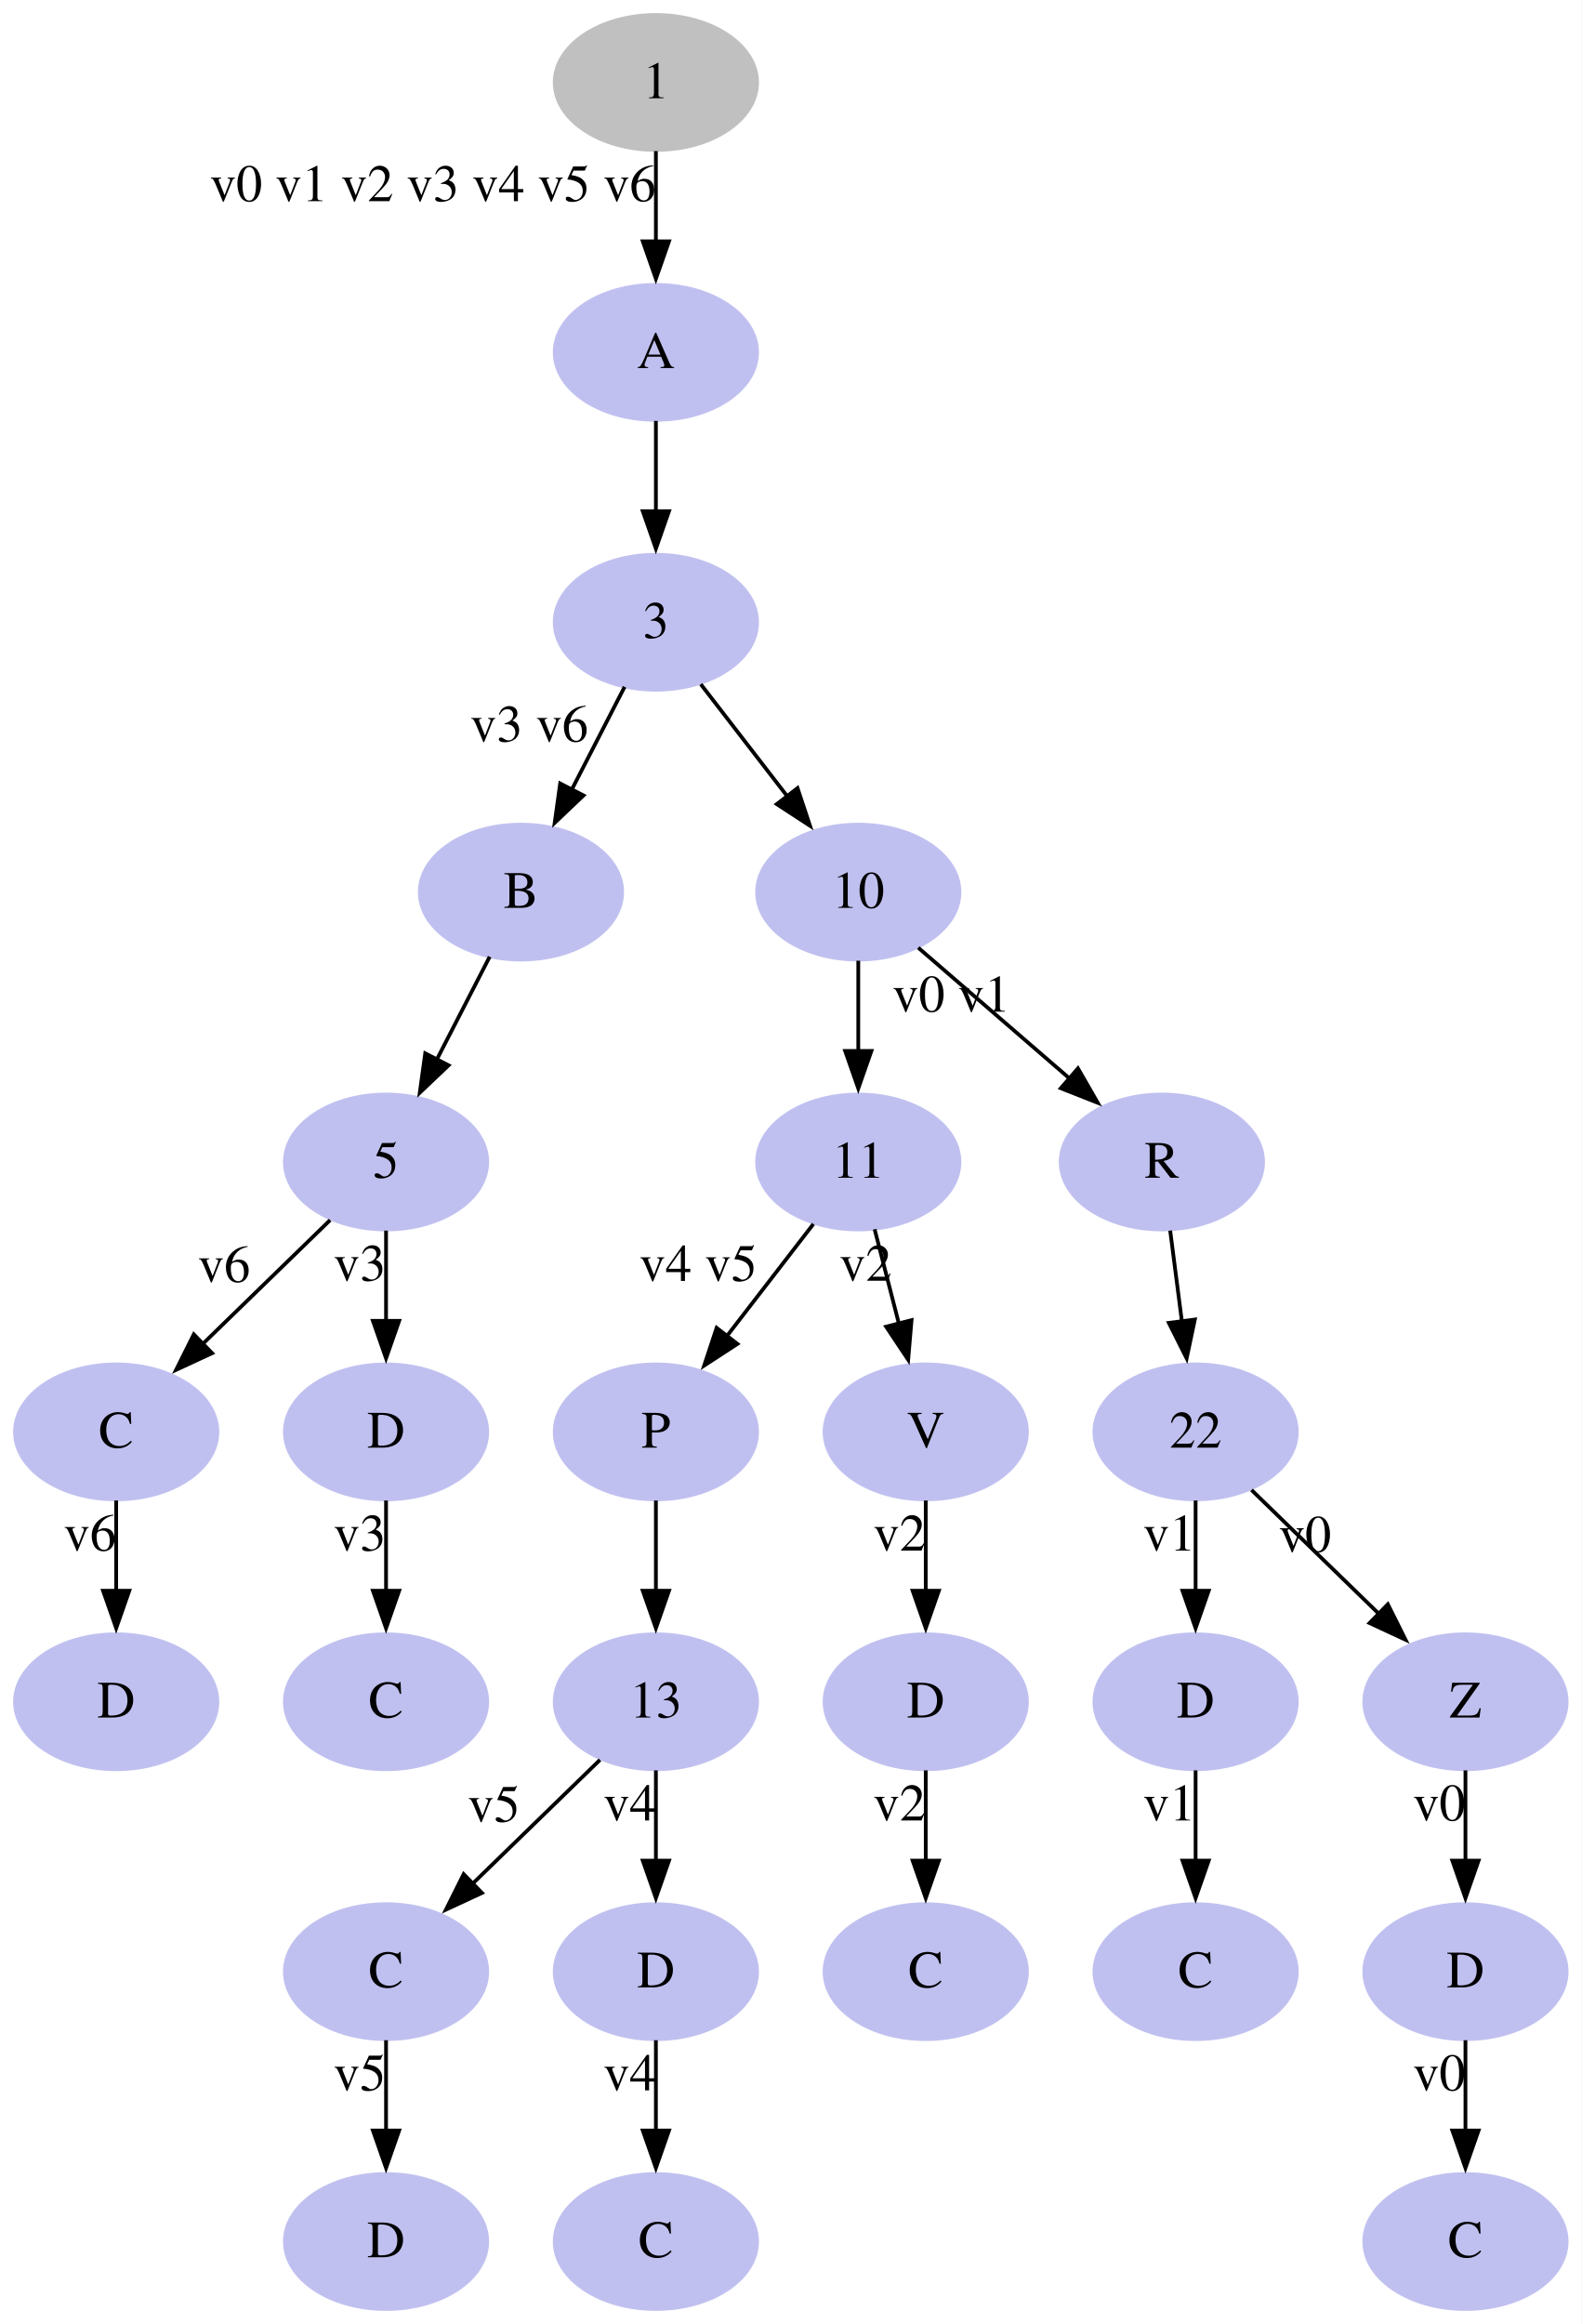
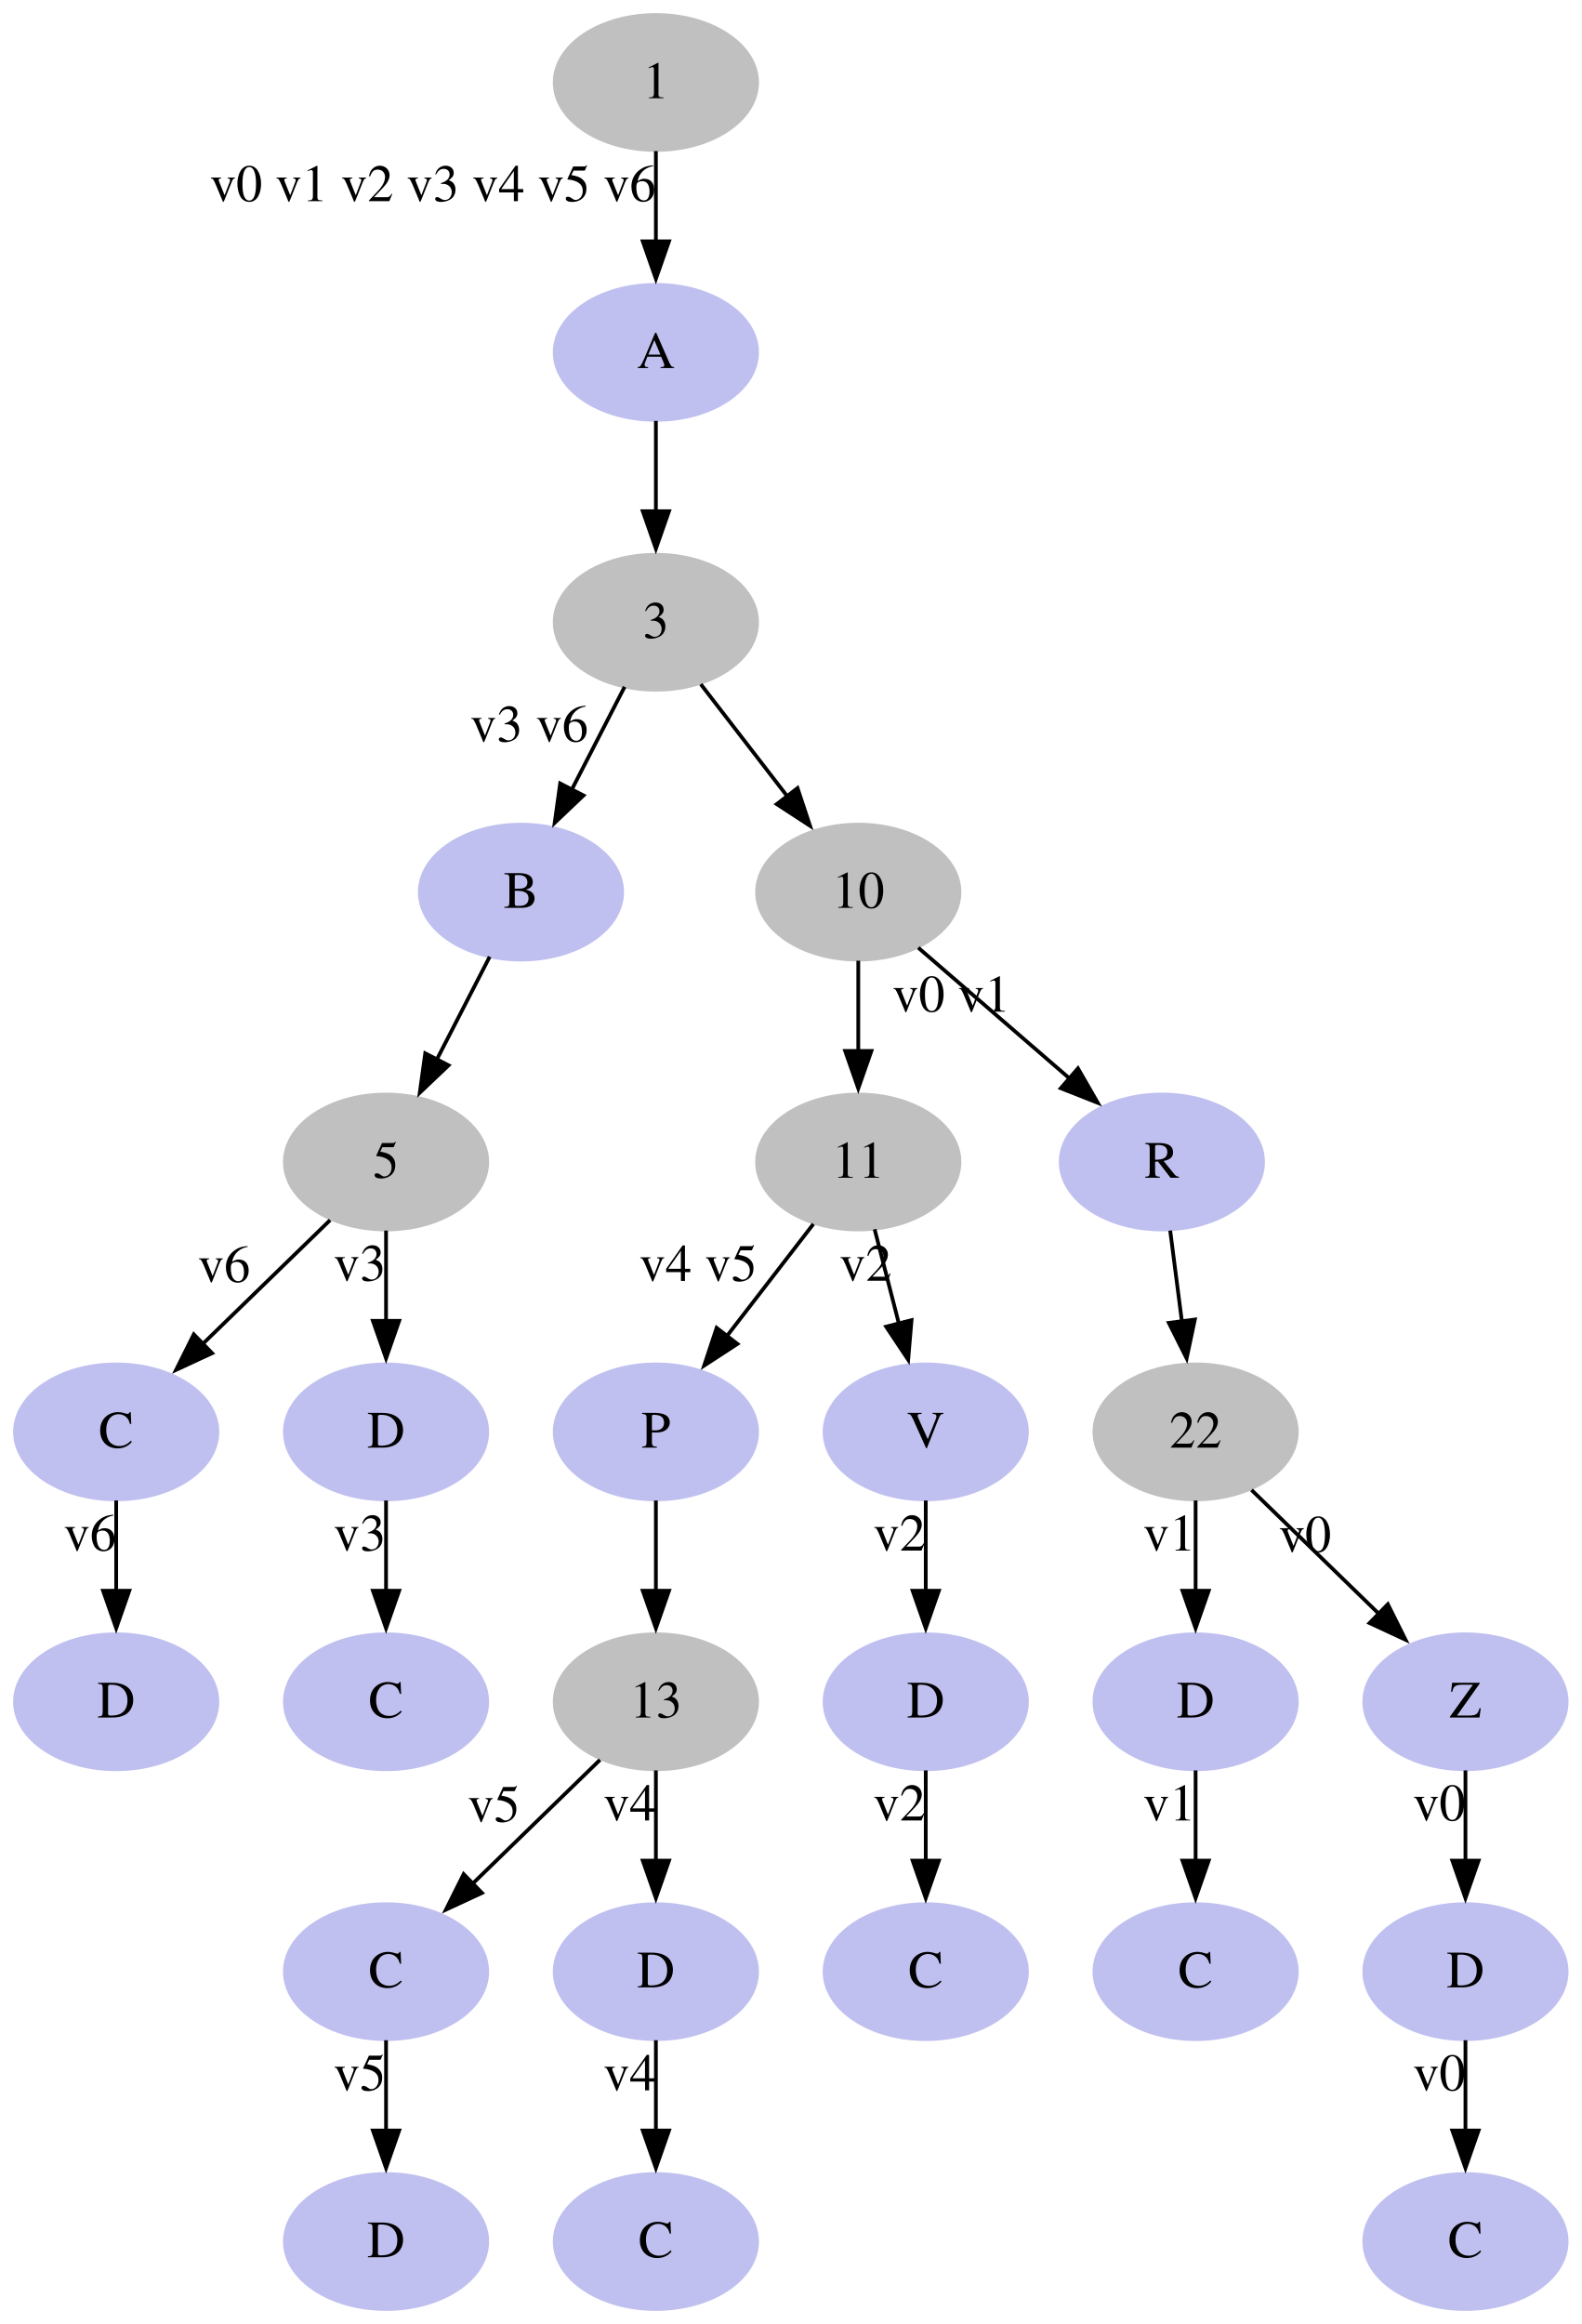
<svg xmlns="http://www.w3.org/2000/svg" width="422pt" height="620pt" viewBox="0.00 0.00 422.00 620.00">
  <g id="graph0" class="graph" transform="scale(1 1) rotate(0) translate(4 616)">
    <polygon fill="white" stroke="none" points="-4,4 -4,-616 418,-616 418,4 -4,4" />
    <g id="node1" class="node">
      <ellipse fill="#c0c0c0" stroke="#c0c0c0" cx="171" cy="-594" rx="27" ry="18" />
      <text text-anchor="middle" x="171" y="-589.8" font-family="Times,serif" font-size="14.00">1</text>
    </g>
    <g id="node2" class="node">
      <ellipse fill="#c0c0f0" stroke="#c0c0f0" cx="171" cy="-522" rx="27" ry="18" />
      <text text-anchor="middle" x="171" y="-517.8" font-family="Times,serif" font-size="14.00">A</text>
    </g>
    <g id="edge1" class="edge">
      <path fill="none" stroke="black" d="M171,-575.7C171,-568.41 171,-559.73 171,-551.54" />
      <polygon fill="black" stroke="black" points="174.5,-551.62 171,-541.62 167.5,-551.62 174.5,-551.62" />
      <text text-anchor="middle" x="111.5" y="-562.33" font-family="Times,serif" font-size="14.00">v0 v1 v2 v3 v4 v5 v6</text>
    </g>
    <g id="node3" class="node">
-       <ellipse fill="#c0c0f0" stroke="#c0c0f0" cx="171" cy="-450" rx="27" ry="18" />
+       <ellipse fill="#c0c0c0" stroke="#c0c0c0" cx="171" cy="-450" rx="27" ry="18" />
      <text text-anchor="middle" x="171" y="-445.8" font-family="Times,serif" font-size="14.00">3</text>
    </g>
    <g id="edge2" class="edge">
      <path fill="none" stroke="black" d="M171,-503.7C171,-496.41 171,-487.73 171,-479.54" />
      <polygon fill="black" stroke="black" points="174.5,-479.62 171,-469.62 167.5,-479.62 174.5,-479.62" />
    </g>
    <g id="node4" class="node">
      <ellipse fill="#c0c0f0" stroke="#c0c0f0" cx="135" cy="-378" rx="27" ry="18" />
      <text text-anchor="middle" x="135" y="-373.8" font-family="Times,serif" font-size="14.00">B</text>
    </g>
    <g id="edge3" class="edge">
      <path fill="none" stroke="black" d="M162.65,-432.76C158.42,-424.55 153.19,-414.37 148.42,-405.09" />
      <polygon fill="black" stroke="black" points="151.68,-403.79 144,-396.49 145.46,-406.99 151.68,-403.79" />
      <text text-anchor="middle" x="137.23" y="-418.17" font-family="Times,serif" font-size="14.00">v3 v6</text>
    </g>
    <g id="node10" class="node">
-       <ellipse fill="#c0c0f0" stroke="#c0c0f0" cx="225" cy="-378" rx="27" ry="18" />
+       <ellipse fill="#c0c0c0" stroke="#c0c0c0" cx="225" cy="-378" rx="27" ry="18" />
      <text text-anchor="middle" x="225" y="-373.8" font-family="Times,serif" font-size="14.00">10</text>
    </g>
    <g id="edge9" class="edge">
      <path fill="none" stroke="black" d="M182.98,-433.46C189.77,-424.67 198.4,-413.48 206.08,-403.53" />
      <polygon fill="black" stroke="black" points="208.79,-405.75 212.12,-395.69 203.25,-401.47 208.79,-405.75" />
    </g>
    <g id="node5" class="node">
-       <ellipse fill="#c0c0f0" stroke="#c0c0f0" cx="99" cy="-306" rx="27" ry="18" />
+       <ellipse fill="#c0c0c0" stroke="#c0c0c0" cx="99" cy="-306" rx="27" ry="18" />
      <text text-anchor="middle" x="99" y="-301.8" font-family="Times,serif" font-size="14.00">5</text>
    </g>
    <g id="edge4" class="edge">
      <path fill="none" stroke="black" d="M126.65,-360.76C122.42,-352.55 117.19,-342.37 112.42,-333.09" />
      <polygon fill="black" stroke="black" points="115.68,-331.79 108,-324.49 109.46,-334.99 115.68,-331.79" />
    </g>
    <g id="node6" class="node">
      <ellipse fill="#c0c0f0" stroke="#c0c0f0" cx="27" cy="-234" rx="27" ry="18" />
      <text text-anchor="middle" x="27" y="-229.8" font-family="Times,serif" font-size="14.00">C</text>
    </g>
    <g id="edge5" class="edge">
      <path fill="none" stroke="black" d="M84.08,-290.5C74.23,-280.92 61.14,-268.19 49.97,-257.34" />
      <polygon fill="black" stroke="black" points="52.59,-255 42.98,-250.54 47.71,-260.02 52.59,-255" />
      <text text-anchor="middle" x="55.8" y="-274" font-family="Times,serif" font-size="14.00">v6</text>
    </g>
    <g id="node8" class="node">
      <ellipse fill="#c0c0f0" stroke="#c0c0f0" cx="99" cy="-234" rx="27" ry="18" />
      <text text-anchor="middle" x="99" y="-229.8" font-family="Times,serif" font-size="14.00">D</text>
    </g>
    <g id="edge7" class="edge">
      <path fill="none" stroke="black" d="M99,-287.7C99,-280.41 99,-271.73 99,-263.54" />
      <polygon fill="black" stroke="black" points="102.5,-263.62 99,-253.62 95.5,-263.62 102.5,-263.62" />
      <text text-anchor="middle" x="92" y="-274.33" font-family="Times,serif" font-size="14.00">v3</text>
    </g>
    <g id="node7" class="node">
      <ellipse fill="#c0c0f0" stroke="#c0c0f0" cx="27" cy="-162" rx="27" ry="18" />
      <text text-anchor="middle" x="27" y="-157.8" font-family="Times,serif" font-size="14.00">D</text>
    </g>
    <g id="edge6" class="edge">
      <path fill="none" stroke="black" d="M27,-215.7C27,-208.41 27,-199.73 27,-191.54" />
      <polygon fill="black" stroke="black" points="30.5,-191.62 27,-181.62 23.5,-191.62 30.5,-191.62" />
      <text text-anchor="middle" x="20" y="-202.33" font-family="Times,serif" font-size="14.00">v6</text>
    </g>
    <g id="node9" class="node">
      <ellipse fill="#c0c0f0" stroke="#c0c0f0" cx="99" cy="-162" rx="27" ry="18" />
      <text text-anchor="middle" x="99" y="-157.8" font-family="Times,serif" font-size="14.00">C</text>
    </g>
    <g id="edge8" class="edge">
      <path fill="none" stroke="black" d="M99,-215.7C99,-208.41 99,-199.73 99,-191.54" />
      <polygon fill="black" stroke="black" points="102.5,-191.62 99,-181.62 95.5,-191.62 102.5,-191.62" />
      <text text-anchor="middle" x="92" y="-202.33" font-family="Times,serif" font-size="14.00">v3</text>
    </g>
    <g id="node11" class="node">
-       <ellipse fill="#c0c0f0" stroke="#c0c0f0" cx="225" cy="-306" rx="27" ry="18" />
+       <ellipse fill="#c0c0c0" stroke="#c0c0c0" cx="225" cy="-306" rx="27" ry="18" />
      <text text-anchor="middle" x="225" y="-301.8" font-family="Times,serif" font-size="14.00">11</text>
    </g>
    <g id="edge10" class="edge">
      <path fill="none" stroke="black" d="M225,-359.7C225,-352.41 225,-343.73 225,-335.54" />
      <polygon fill="black" stroke="black" points="228.5,-335.62 225,-325.62 221.5,-335.62 228.5,-335.62" />
    </g>
    <g id="node21" class="node">
      <ellipse fill="#c0c0f0" stroke="#c0c0f0" cx="306" cy="-306" rx="27" ry="18" />
      <text text-anchor="middle" x="306" y="-301.8" font-family="Times,serif" font-size="14.00">R</text>
    </g>
    <g id="edge20" class="edge">
      <path fill="none" stroke="black" d="M241,-363.17C252.54,-353.2 268.33,-339.56 281.45,-328.21" />
      <polygon fill="black" stroke="black" points="283.61,-330.98 288.89,-321.79 279.03,-325.68 283.61,-330.98" />
      <text text-anchor="middle" x="249.85" y="-346.12" font-family="Times,serif" font-size="14.00">v0 v1</text>
    </g>
    <g id="node12" class="node">
      <ellipse fill="#c0c0f0" stroke="#c0c0f0" cx="171" cy="-234" rx="27" ry="18" />
      <text text-anchor="middle" x="171" y="-229.8" font-family="Times,serif" font-size="14.00">P</text>
    </g>
    <g id="edge11" class="edge">
      <path fill="none" stroke="black" d="M213.02,-289.46C206.23,-280.67 197.6,-269.48 189.92,-259.53" />
      <polygon fill="black" stroke="black" points="192.75,-257.47 183.88,-251.69 187.21,-261.75 192.75,-257.47" />
      <text text-anchor="middle" x="182.32" y="-274.28" font-family="Times,serif" font-size="14.00">v4 v5</text>
    </g>
    <g id="node18" class="node">
      <ellipse fill="#c0c0f0" stroke="#c0c0f0" cx="243" cy="-234" rx="27" ry="18" />
      <text text-anchor="middle" x="243" y="-229.8" font-family="Times,serif" font-size="14.00">V</text>
    </g>
    <g id="edge17" class="edge">
      <path fill="none" stroke="black" d="M229.36,-288.05C231.3,-280.49 233.65,-271.37 235.84,-262.85" />
      <polygon fill="black" stroke="black" points="239.21,-263.81 238.31,-253.25 232.43,-262.07 239.21,-263.81" />
      <text text-anchor="middle" x="226.97" y="-274.33" font-family="Times,serif" font-size="14.00">v2</text>
    </g>
    <g id="node13" class="node">
-       <ellipse fill="#c0c0f0" stroke="#c0c0f0" cx="171" cy="-162" rx="27" ry="18" />
+       <ellipse fill="#c0c0c0" stroke="#c0c0c0" cx="171" cy="-162" rx="27" ry="18" />
      <text text-anchor="middle" x="171" y="-157.8" font-family="Times,serif" font-size="14.00">13</text>
    </g>
    <g id="edge12" class="edge">
      <path fill="none" stroke="black" d="M171,-215.7C171,-208.41 171,-199.73 171,-191.54" />
      <polygon fill="black" stroke="black" points="174.5,-191.62 171,-181.62 167.5,-191.62 174.5,-191.62" />
    </g>
    <g id="node14" class="node">
      <ellipse fill="#c0c0f0" stroke="#c0c0f0" cx="99" cy="-90" rx="27" ry="18" />
      <text text-anchor="middle" x="99" y="-85.8" font-family="Times,serif" font-size="14.00">C</text>
    </g>
    <g id="edge13" class="edge">
      <path fill="none" stroke="black" d="M156.08,-146.5C146.23,-136.92 133.14,-124.19 121.97,-113.34" />
      <polygon fill="black" stroke="black" points="124.59,-111 114.98,-106.54 119.71,-116.02 124.59,-111" />
      <text text-anchor="middle" x="127.8" y="-130" font-family="Times,serif" font-size="14.00">v5</text>
    </g>
    <g id="node16" class="node">
      <ellipse fill="#c0c0f0" stroke="#c0c0f0" cx="171" cy="-90" rx="27" ry="18" />
      <text text-anchor="middle" x="171" y="-85.8" font-family="Times,serif" font-size="14.00">D</text>
    </g>
    <g id="edge15" class="edge">
      <path fill="none" stroke="black" d="M171,-143.7C171,-136.41 171,-127.73 171,-119.54" />
      <polygon fill="black" stroke="black" points="174.5,-119.62 171,-109.62 167.5,-119.62 174.5,-119.62" />
      <text text-anchor="middle" x="164" y="-130.33" font-family="Times,serif" font-size="14.00">v4</text>
    </g>
    <g id="node15" class="node">
      <ellipse fill="#c0c0f0" stroke="#c0c0f0" cx="99" cy="-18" rx="27" ry="18" />
      <text text-anchor="middle" x="99" y="-13.8" font-family="Times,serif" font-size="14.00">D</text>
    </g>
    <g id="edge14" class="edge">
      <path fill="none" stroke="black" d="M99,-71.7C99,-64.41 99,-55.73 99,-47.54" />
      <polygon fill="black" stroke="black" points="102.5,-47.62 99,-37.62 95.5,-47.62 102.5,-47.62" />
      <text text-anchor="middle" x="92" y="-58.33" font-family="Times,serif" font-size="14.00">v5</text>
    </g>
    <g id="node17" class="node">
      <ellipse fill="#c0c0f0" stroke="#c0c0f0" cx="171" cy="-18" rx="27" ry="18" />
      <text text-anchor="middle" x="171" y="-13.8" font-family="Times,serif" font-size="14.00">C</text>
    </g>
    <g id="edge16" class="edge">
      <path fill="none" stroke="black" d="M171,-71.7C171,-64.41 171,-55.73 171,-47.54" />
      <polygon fill="black" stroke="black" points="174.5,-47.62 171,-37.62 167.5,-47.62 174.5,-47.62" />
      <text text-anchor="middle" x="164" y="-58.33" font-family="Times,serif" font-size="14.00">v4</text>
    </g>
    <g id="node19" class="node">
      <ellipse fill="#c0c0f0" stroke="#c0c0f0" cx="243" cy="-162" rx="27" ry="18" />
      <text text-anchor="middle" x="243" y="-157.8" font-family="Times,serif" font-size="14.00">D</text>
    </g>
    <g id="edge18" class="edge">
      <path fill="none" stroke="black" d="M243,-215.7C243,-208.41 243,-199.73 243,-191.54" />
      <polygon fill="black" stroke="black" points="246.5,-191.62 243,-181.62 239.5,-191.62 246.5,-191.62" />
      <text text-anchor="middle" x="236" y="-202.33" font-family="Times,serif" font-size="14.00">v2</text>
    </g>
    <g id="node20" class="node">
      <ellipse fill="#c0c0f0" stroke="#c0c0f0" cx="243" cy="-90" rx="27" ry="18" />
      <text text-anchor="middle" x="243" y="-85.8" font-family="Times,serif" font-size="14.00">C</text>
    </g>
    <g id="edge19" class="edge">
      <path fill="none" stroke="black" d="M243,-143.7C243,-136.41 243,-127.73 243,-119.54" />
      <polygon fill="black" stroke="black" points="246.5,-119.62 243,-109.62 239.5,-119.62 246.5,-119.62" />
      <text text-anchor="middle" x="236" y="-130.33" font-family="Times,serif" font-size="14.00">v2</text>
    </g>
    <g id="node22" class="node">
-       <ellipse fill="#c0c0f0" stroke="#c0c0f0" cx="315" cy="-234" rx="27" ry="18" />
+       <ellipse fill="#c0c0c0" stroke="#c0c0c0" cx="315" cy="-234" rx="27" ry="18" />
      <text text-anchor="middle" x="315" y="-229.8" font-family="Times,serif" font-size="14.00">22</text>
    </g>
    <g id="edge21" class="edge">
      <path fill="none" stroke="black" d="M308.22,-287.7C309.17,-280.32 310.3,-271.52 311.37,-263.25" />
      <polygon fill="black" stroke="black" points="314.8,-263.97 312.61,-253.61 307.86,-263.08 314.8,-263.97" />
    </g>
    <g id="node23" class="node">
      <ellipse fill="#c0c0f0" stroke="#c0c0f0" cx="315" cy="-162" rx="27" ry="18" />
      <text text-anchor="middle" x="315" y="-157.8" font-family="Times,serif" font-size="14.00">D</text>
    </g>
    <g id="edge22" class="edge">
      <path fill="none" stroke="black" d="M315,-215.7C315,-208.41 315,-199.73 315,-191.54" />
      <polygon fill="black" stroke="black" points="318.5,-191.62 315,-181.62 311.5,-191.62 318.5,-191.62" />
      <text text-anchor="middle" x="308" y="-202.33" font-family="Times,serif" font-size="14.00">v1</text>
    </g>
    <g id="node25" class="node">
      <ellipse fill="#c0c0f0" stroke="#c0c0f0" cx="387" cy="-162" rx="27" ry="18" />
      <text text-anchor="middle" x="387" y="-157.8" font-family="Times,serif" font-size="14.00">Z</text>
    </g>
    <g id="edge24" class="edge">
      <path fill="none" stroke="black" d="M329.92,-218.5C339.77,-208.92 352.86,-196.19 364.03,-185.34" />
      <polygon fill="black" stroke="black" points="366.29,-188.02 371.02,-178.54 361.41,-183 366.29,-188.02" />
      <text text-anchor="middle" x="344.2" y="-202" font-family="Times,serif" font-size="14.00">v0</text>
    </g>
    <g id="node24" class="node">
      <ellipse fill="#c0c0f0" stroke="#c0c0f0" cx="315" cy="-90" rx="27" ry="18" />
      <text text-anchor="middle" x="315" y="-85.8" font-family="Times,serif" font-size="14.00">C</text>
    </g>
    <g id="edge23" class="edge">
      <path fill="none" stroke="black" d="M315,-143.7C315,-136.41 315,-127.73 315,-119.54" />
      <polygon fill="black" stroke="black" points="318.5,-119.62 315,-109.62 311.5,-119.62 318.5,-119.62" />
      <text text-anchor="middle" x="308" y="-130.33" font-family="Times,serif" font-size="14.00">v1</text>
    </g>
    <g id="node26" class="node">
      <ellipse fill="#c0c0f0" stroke="#c0c0f0" cx="387" cy="-90" rx="27" ry="18" />
      <text text-anchor="middle" x="387" y="-85.8" font-family="Times,serif" font-size="14.00">D</text>
    </g>
    <g id="edge25" class="edge">
      <path fill="none" stroke="black" d="M387,-143.7C387,-136.41 387,-127.73 387,-119.54" />
      <polygon fill="black" stroke="black" points="390.5,-119.62 387,-109.62 383.5,-119.62 390.5,-119.62" />
      <text text-anchor="middle" x="380" y="-130.33" font-family="Times,serif" font-size="14.00">v0</text>
    </g>
    <g id="node27" class="node">
      <ellipse fill="#c0c0f0" stroke="#c0c0f0" cx="387" cy="-18" rx="27" ry="18" />
      <text text-anchor="middle" x="387" y="-13.8" font-family="Times,serif" font-size="14.00">C</text>
    </g>
    <g id="edge26" class="edge">
      <path fill="none" stroke="black" d="M387,-71.7C387,-64.41 387,-55.73 387,-47.54" />
      <polygon fill="black" stroke="black" points="390.5,-47.62 387,-37.62 383.5,-47.62 390.5,-47.62" />
      <text text-anchor="middle" x="380" y="-58.33" font-family="Times,serif" font-size="14.00">v0</text>
    </g>
  </g>
</svg>
